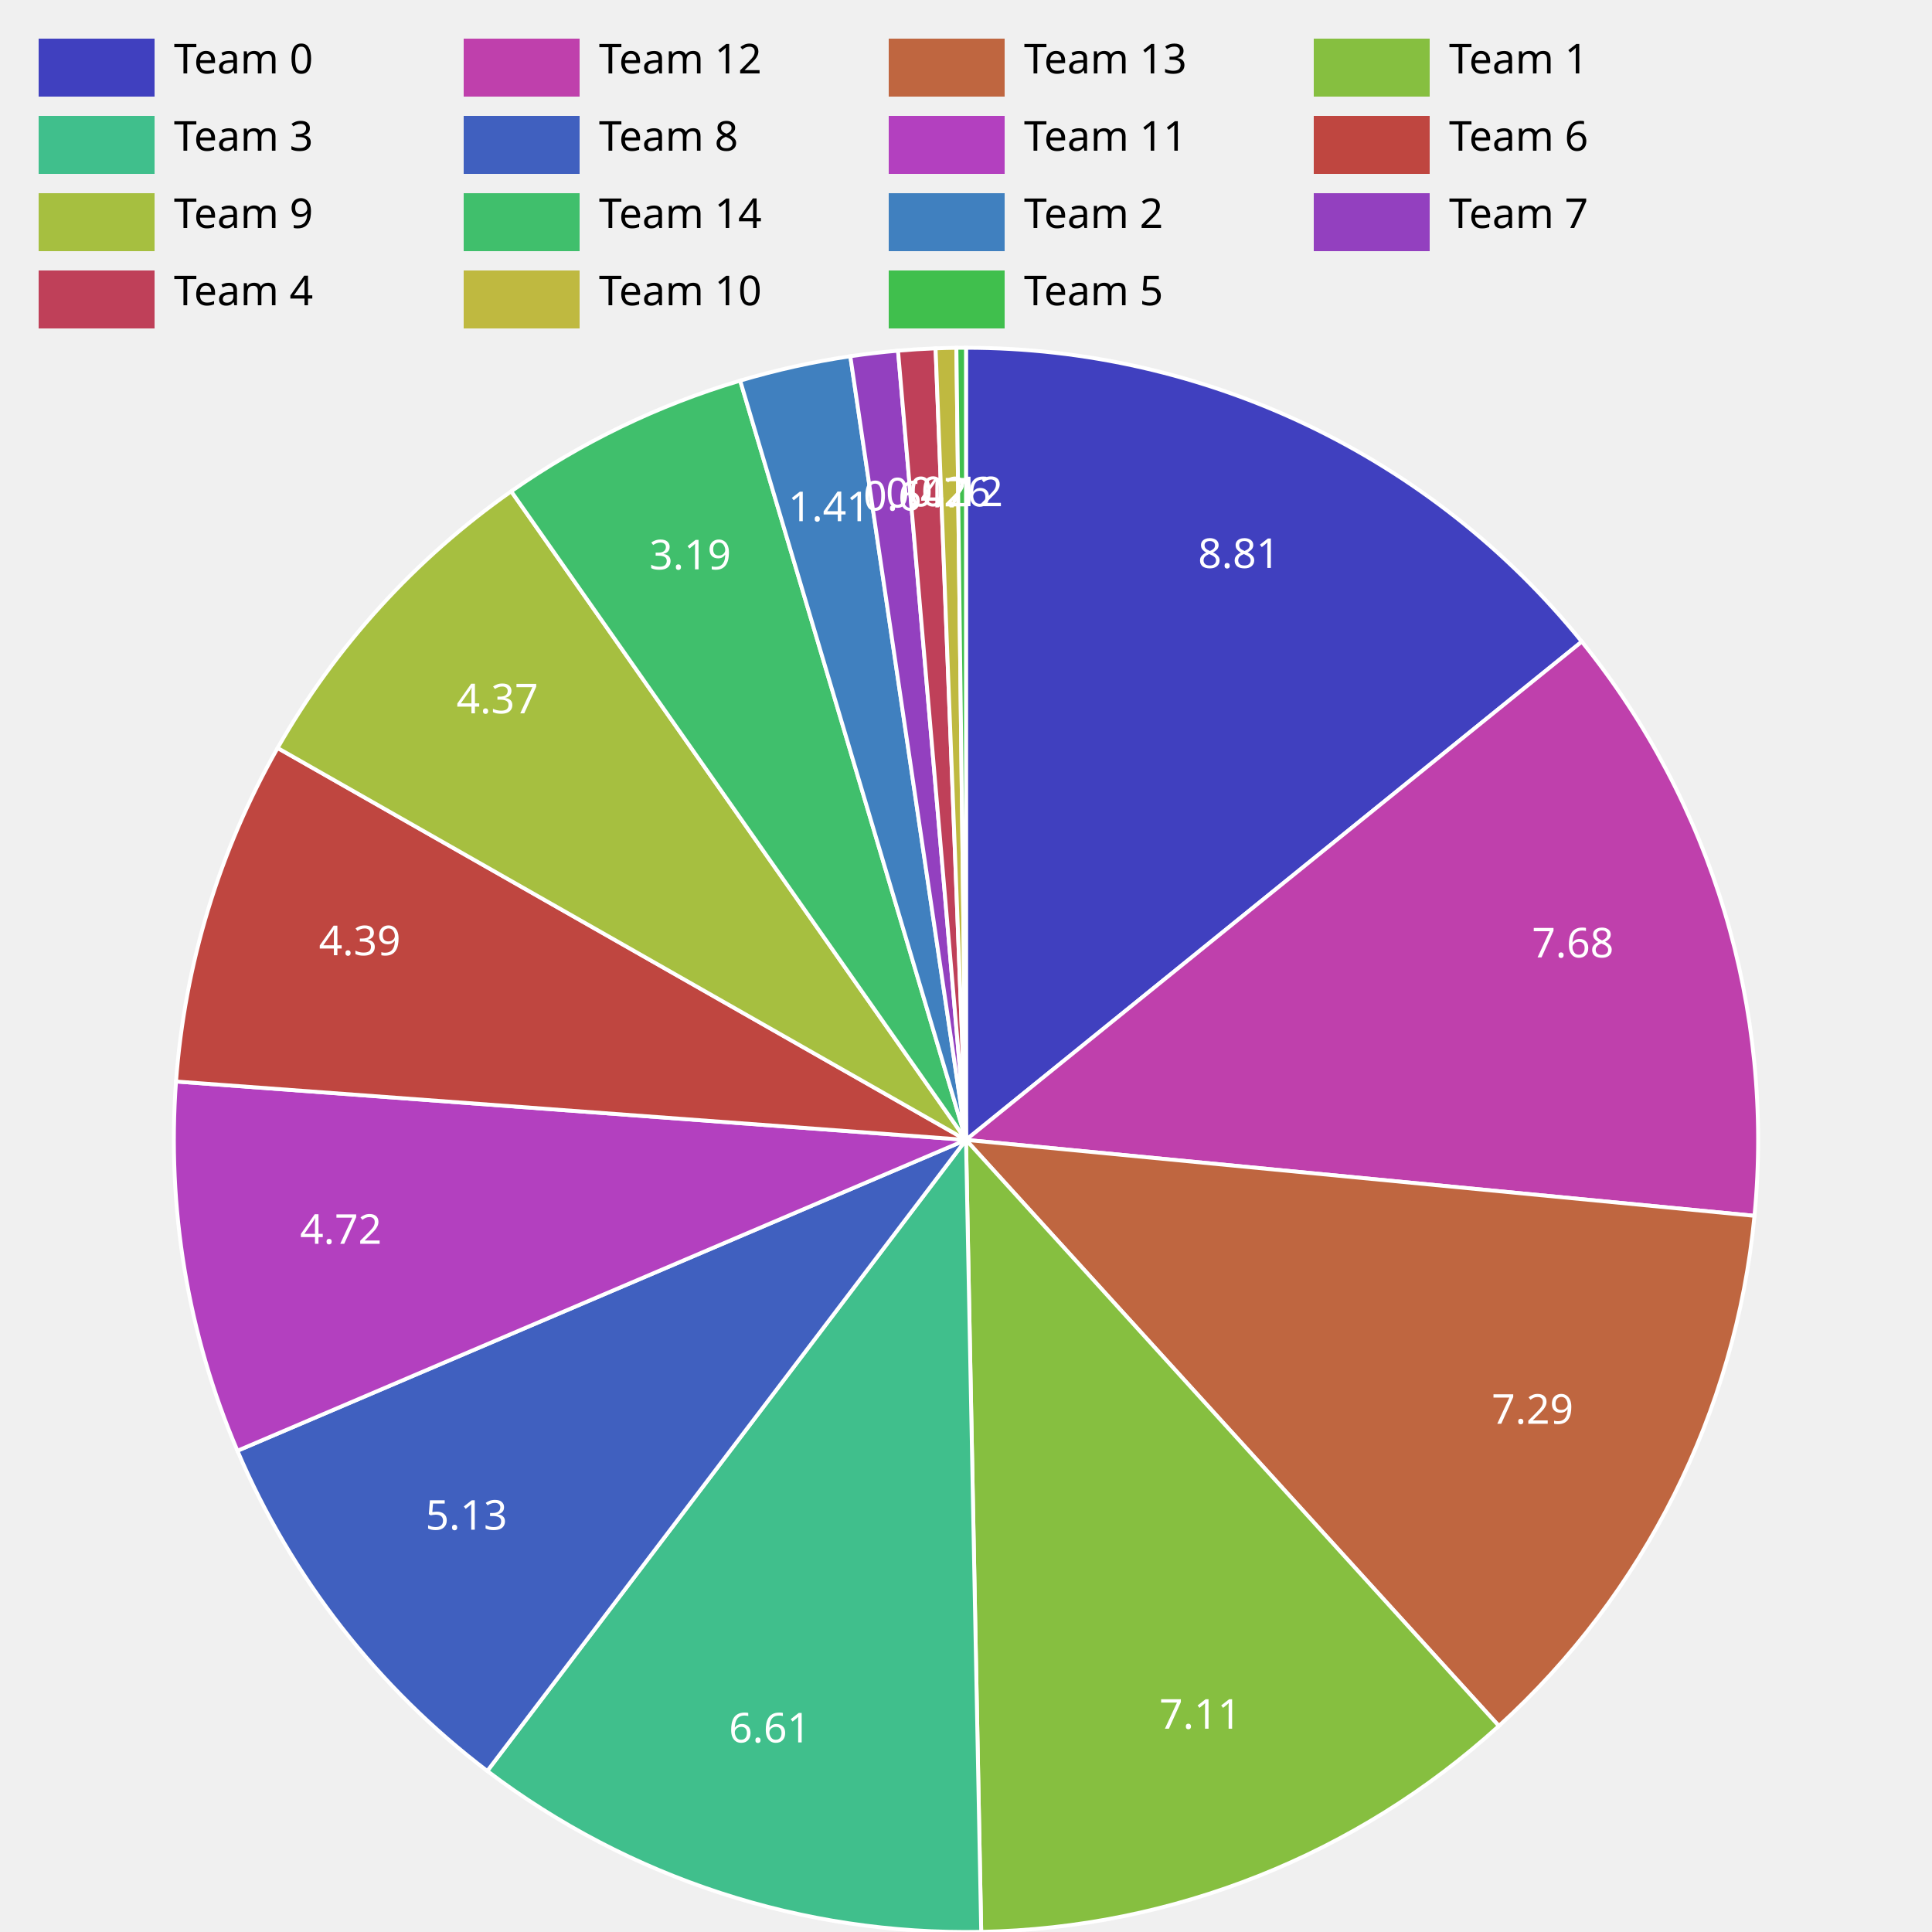
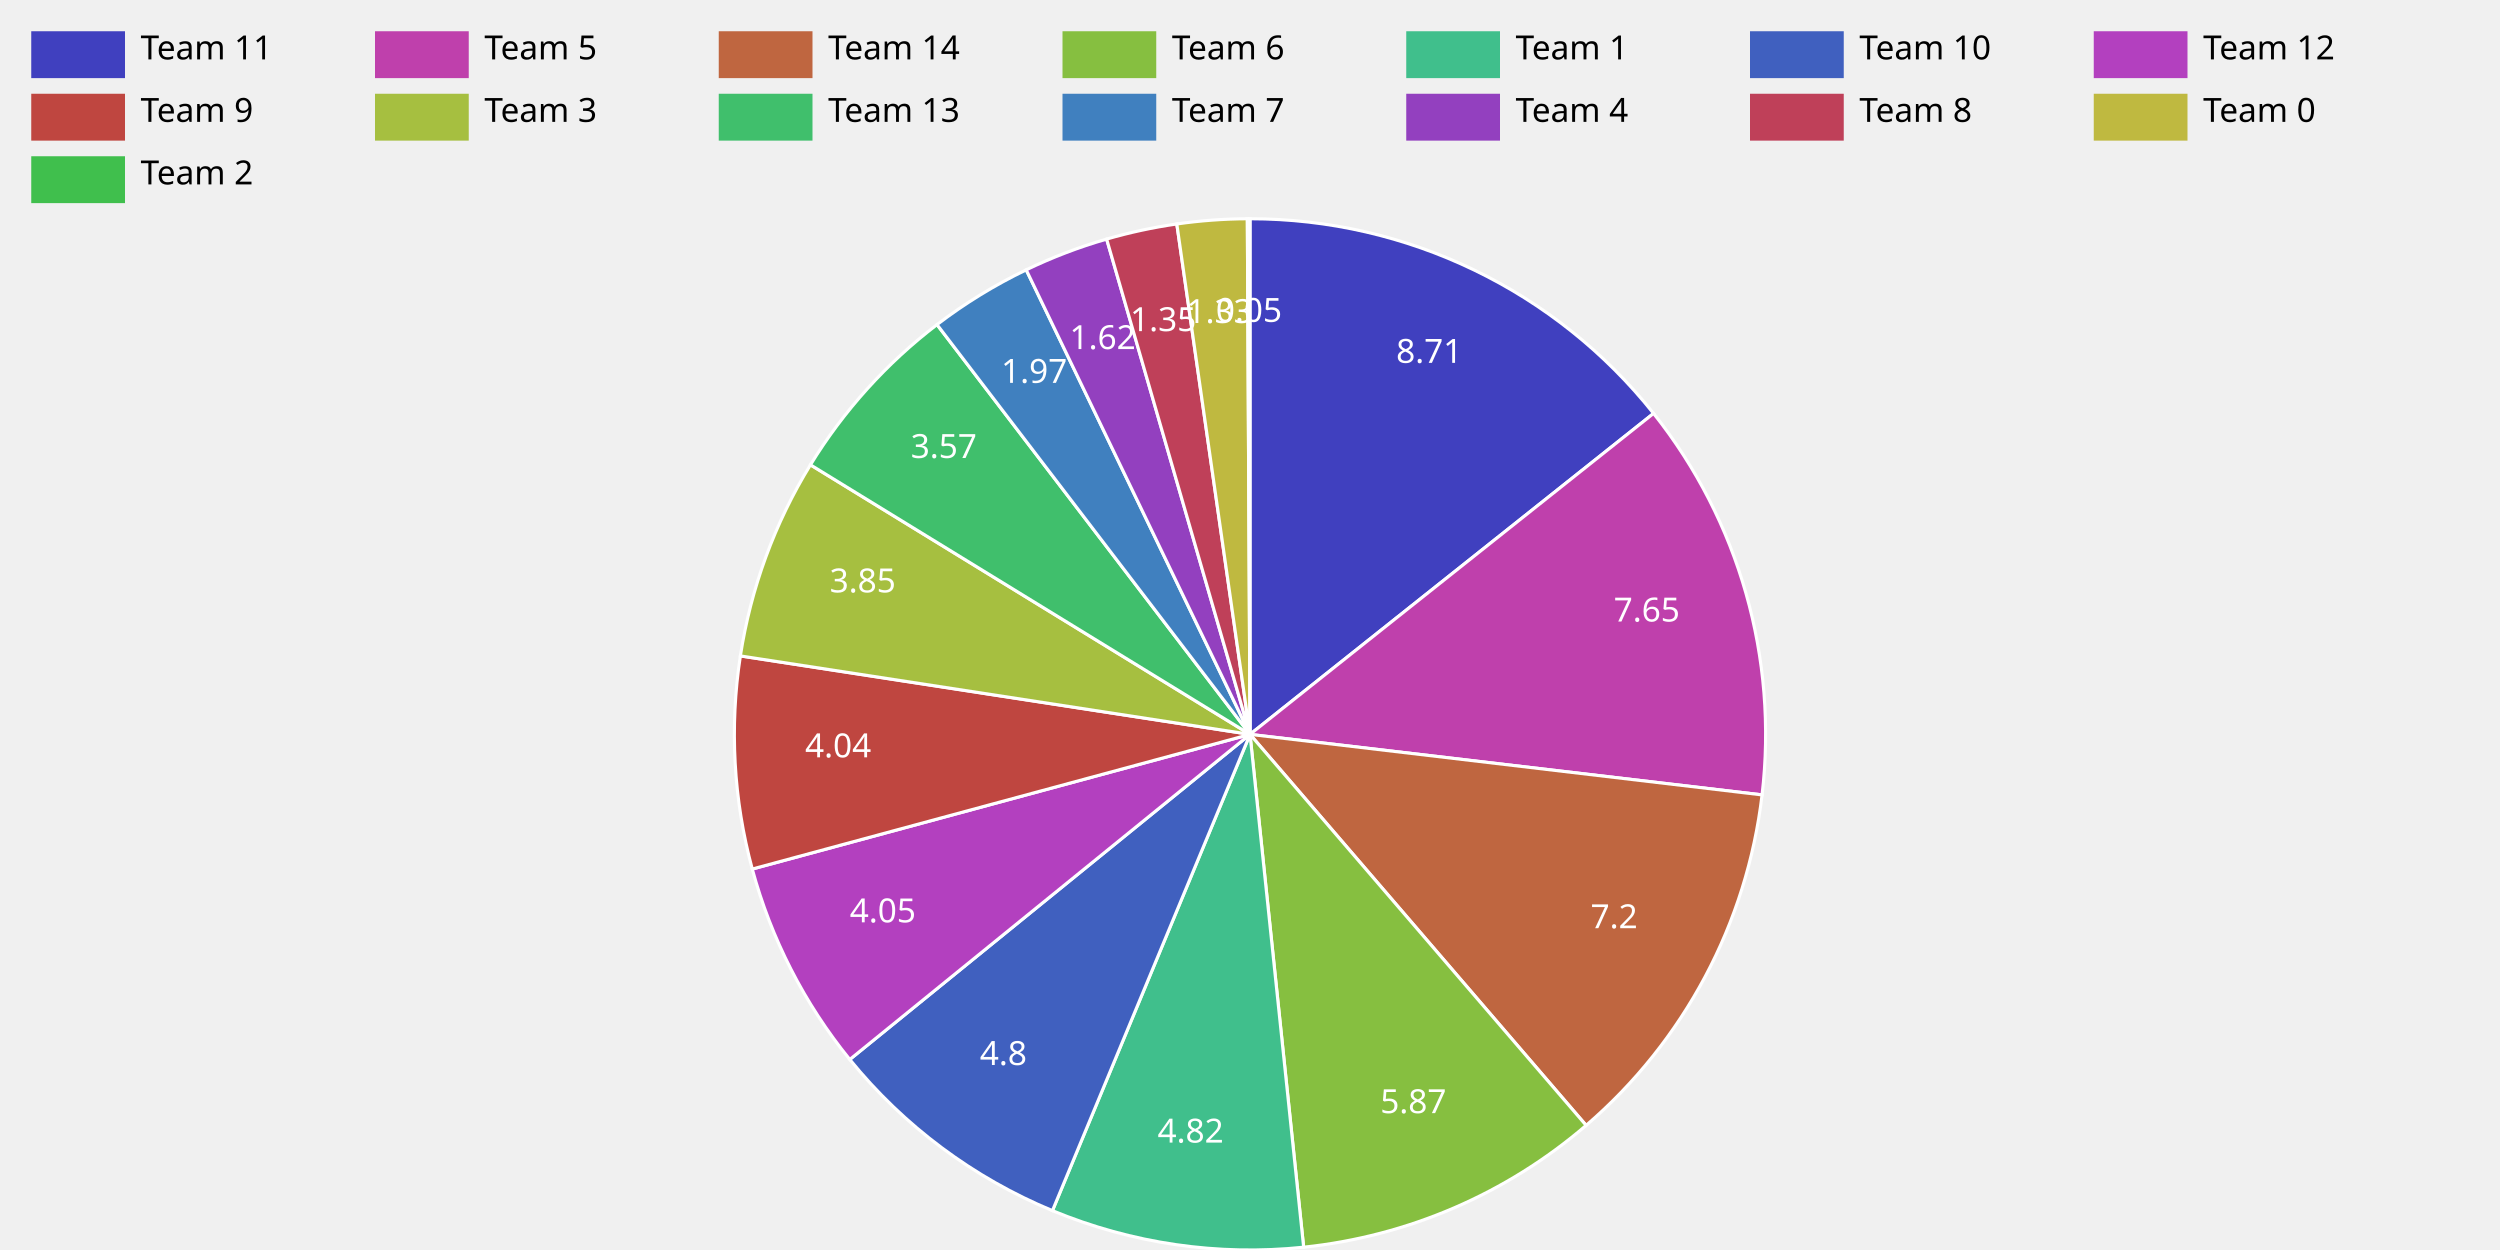
- <svg xmlns="http://www.w3.org/2000/svg" version="1.1" viewBox="0 0 500 500">
+ <svg xmlns="http://www.w3.org/2000/svg" version="1.1" viewBox="0 0 800 400">
  <style>text { font-size: 8pt; font-family: sans-serif }  .axislegend { font-size: 12pt; font-weight: bold } .hovercircle {z-index:0; cursor:pointer; fill:'none'; stroke:'none'; } .value {z-index: 1; } </style>
  <rect x="10" y="10" width="30" height="15" fill="#4040BF" />
-   <text x="45" y="19" alignment-baseline="middle">Team 0</text>
+   <text x="45" y="19" alignment-baseline="middle">Team 11</text>
  <rect x="120" y="10" width="30" height="15" fill="#BF40AC" />
-   <text x="155" y="19" alignment-baseline="middle">Team 12</text>
+   <text x="155" y="19" alignment-baseline="middle">Team 5</text>
  <rect x="230" y="10" width="30" height="15" fill="#BF6640" />
-   <text x="265" y="19" alignment-baseline="middle">Team 13</text>
+   <text x="265" y="19" alignment-baseline="middle">Team 14</text>
  <rect x="340" y="10" width="30" height="15" fill="#86BF40" />
-   <text x="375" y="19" alignment-baseline="middle">Team 1</text>
-   <rect x="10" y="30" width="30" height="15" fill="#40BF8C" />
-   <text x="45" y="39" alignment-baseline="middle">Team 3</text>
-   <rect x="120" y="30" width="30" height="15" fill="#4060BF" />
-   <text x="155" y="39" alignment-baseline="middle">Team 8</text>
-   <rect x="230" y="30" width="30" height="15" fill="#B340BF" />
-   <text x="265" y="39" alignment-baseline="middle">Team 11</text>
-   <rect x="340" y="30" width="30" height="15" fill="#BF4640" />
-   <text x="375" y="39" alignment-baseline="middle">Team 6</text>
-   <rect x="10" y="50" width="30" height="15" fill="#A6BF40" />
-   <text x="45" y="59" alignment-baseline="middle">Team 9</text>
-   <rect x="120" y="50" width="30" height="15" fill="#40BF6C" />
-   <text x="155" y="59" alignment-baseline="middle">Team 14</text>
-   <rect x="230" y="50" width="30" height="15" fill="#4080BF" />
-   <text x="265" y="59" alignment-baseline="middle">Team 2</text>
-   <rect x="340" y="50" width="30" height="15" fill="#9340BF" />
-   <text x="375" y="59" alignment-baseline="middle">Team 7</text>
-   <rect x="10" y="70" width="30" height="15" fill="#BF4059" />
-   <text x="45" y="79" alignment-baseline="middle">Team 4</text>
-   <rect x="120" y="70" width="30" height="15" fill="#BFB940" />
-   <text x="155" y="79" alignment-baseline="middle">Team 10</text>
-   <rect x="230" y="70" width="30" height="15" fill="#40BF4D" />
-   <text x="265" y="79" alignment-baseline="middle">Team 5</text>
-   <path d="M 250 90 A 205 205 0 0 1 409.367 166.054 L 250 295 L 250 90 Z" fill="#4040BF" stroke="#fff" />
-   <path d="M 409.367 166.054 A 205 205 0 0 1 454.056 314.655 L 250 295 L 409.367 166.054 Z" fill="#BF40AC" stroke="#fff" />
-   <path d="M 454.056 314.655 A 205 205 0 0 1 387.909 446.677 L 250 295 L 454.056 314.655 Z" fill="#BF6640" stroke="#fff" />
-   <path d="M 387.909 446.677 A 205 205 0 0 1 253.937 499.962 L 250 295 L 387.909 446.677 Z" fill="#86BF40" stroke="#fff" />
-   <path d="M 253.937 499.962 A 205 205 0 0 1 126.11 458.329 L 250 295 L 253.937 499.962 Z" fill="#40BF8C" stroke="#fff" />
-   <path d="M 126.11 458.329 A 205 205 0 0 1 61.448 375.456 L 250 295 L 126.11 458.329 Z" fill="#4060BF" stroke="#fff" />
-   <path d="M 61.448 375.456 A 205 205 0 0 1 45.558 279.887 L 250 295 L 61.448 375.456 Z" fill="#B340BF" stroke="#fff" />
-   <path d="M 45.558 279.887 A 205 205 0 0 1 71.846 193.579 L 250 295 L 45.558 279.887 Z" fill="#BF4640" stroke="#fff" />
-   <path d="M 71.846 193.579 A 205 205 0 0 1 132.304 127.153 L 250 295 L 71.846 193.579 Z" fill="#A6BF40" stroke="#fff" />
-   <path d="M 132.304 127.153 A 205 205 0 0 1 191.558 98.507 L 250 295 L 132.304 127.153 Z" fill="#40BF6C" stroke="#fff" />
-   <path d="M 191.558 98.507 A 205 205 0 0 1 220.061 92.198 L 250 295 L 191.558 98.507 Z" fill="#4080BF" stroke="#fff" />
-   <path d="M 220.061 92.198 A 205 205 0 0 1 232.408 90.756 L 250 295 L 220.061 92.198 Z" fill="#9340BF" stroke="#fff" />
-   <path d="M 232.408 90.756 A 205 205 0 0 1 242.128 90.151 L 250 295 L 232.408 90.756 Z" fill="#BF4059" stroke="#fff" />
-   <path d="M 242.128 90.151 A 205 205 0 0 1 247.513 90.015 L 250 295 L 242.128 90.151 Z" fill="#BFB940" stroke="#fff" />
-   <path d="M 247.513 90.015 A 205 205 0 0 1 250 90 L 250 295 L 247.513 90.015 Z" fill="#40BF4D" stroke="#fff" />
-   <text x="320.634" y="146.99" text-anchor="middle" alignment-baseline="middle" fill="#fff">8.81</text>
-   <text x="407.052" y="247.77" text-anchor="middle" alignment-baseline="middle" fill="#fff">7.68</text>
-   <text x="396.626" y="368.463" text-anchor="middle" alignment-baseline="middle" fill="#fff">7.29</text>
-   <text x="310.61" y="447.389" text-anchor="middle" alignment-baseline="middle" fill="#fff">7.11</text>
-   <text x="199.211" y="450.937" text-anchor="middle" alignment-baseline="middle" fill="#fff">6.61</text>
-   <text x="120.702" y="395.886" text-anchor="middle" alignment-baseline="middle" fill="#fff">5.13</text>
-   <text x="88.221" y="321.899" text-anchor="middle" alignment-baseline="middle" fill="#fff">4.72</text>
-   <text x="93.116" y="247.215" text-anchor="middle" alignment-baseline="middle" fill="#fff">4.39</text>
-   <text x="128.714" y="184.611" text-anchor="middle" alignment-baseline="middle" fill="#fff">4.37</text>
-   <text x="178.619" y="147.349" text-anchor="middle" alignment-baseline="middle" fill="#fff">3.19</text>
-   <text x="214.558" y="134.876" text-anchor="middle" alignment-baseline="middle" fill="#fff">1.41</text>
-   <text x="230.979" y="132.107" text-anchor="middle" alignment-baseline="middle" fill="#fff">0.6</text>
-   <text x="239.812" y="131.317" text-anchor="middle" alignment-baseline="middle" fill="#fff">0.47</text>
-   <text x="245.856" y="131.052" text-anchor="middle" alignment-baseline="middle" fill="#fff">0.26</text>
-   <text x="249.005" y="131.003" text-anchor="middle" alignment-baseline="middle" fill="#fff">0.12</text>
+   <text x="375" y="19" alignment-baseline="middle">Team 6</text>
+   <rect x="450" y="10" width="30" height="15" fill="#40BF8C" />
+   <text x="485" y="19" alignment-baseline="middle">Team 1</text>
+   <rect x="560" y="10" width="30" height="15" fill="#4060BF" />
+   <text x="595" y="19" alignment-baseline="middle">Team 10</text>
+   <rect x="670" y="10" width="30" height="15" fill="#B340BF" />
+   <text x="705" y="19" alignment-baseline="middle">Team 12</text>
+   <rect x="10" y="30" width="30" height="15" fill="#BF4640" />
+   <text x="45" y="39" alignment-baseline="middle">Team 9</text>
+   <rect x="120" y="30" width="30" height="15" fill="#A6BF40" />
+   <text x="155" y="39" alignment-baseline="middle">Team 3</text>
+   <rect x="230" y="30" width="30" height="15" fill="#40BF6C" />
+   <text x="265" y="39" alignment-baseline="middle">Team 13</text>
+   <rect x="340" y="30" width="30" height="15" fill="#4080BF" />
+   <text x="375" y="39" alignment-baseline="middle">Team 7</text>
+   <rect x="450" y="30" width="30" height="15" fill="#9340BF" />
+   <text x="485" y="39" alignment-baseline="middle">Team 4</text>
+   <rect x="560" y="30" width="30" height="15" fill="#BF4059" />
+   <text x="595" y="39" alignment-baseline="middle">Team 8</text>
+   <rect x="670" y="30" width="30" height="15" fill="#BFB940" />
+   <text x="705" y="39" alignment-baseline="middle">Team 0</text>
+   <rect x="10" y="50" width="30" height="15" fill="#40BF4D" />
+   <text x="45" y="59" alignment-baseline="middle">Team 2</text>
+   <path d="M 400 70 A 165 165 0 0 1 529.139 132.295 L 400 235 L 400 70 Z" fill="#4040BF" stroke="#fff" />
+   <path d="M 529.139 132.295 A 165 165 0 0 1 563.859 254.368 L 400 235 L 529.139 132.295 Z" fill="#BF40AC" stroke="#fff" />
+   <path d="M 563.859 254.368 A 165 165 0 0 1 507.56 360.123 L 400 235 L 563.859 254.368 Z" fill="#BF6640" stroke="#fff" />
+   <path d="M 507.56 360.123 A 165 165 0 0 1 417.168 399.104 L 400 235 L 507.56 360.123 Z" fill="#86BF40" stroke="#fff" />
+   <path d="M 417.168 399.104 A 165 165 0 0 1 336.779 387.408 L 400 235 L 417.168 399.104 Z" fill="#40BF8C" stroke="#fff" />
+   <path d="M 336.779 387.408 A 165 165 0 0 1 271.928 339.032 L 400 235 L 336.779 387.408 Z" fill="#4060BF" stroke="#fff" />
+   <path d="M 271.928 339.032 A 165 165 0 0 1 240.726 278.089 L 400 235 L 271.928 339.032 Z" fill="#B340BF" stroke="#fff" />
+   <path d="M 240.726 278.089 A 165 165 0 0 1 236.921 209.895 L 400 235 L 240.726 278.089 Z" fill="#BF4640" stroke="#fff" />
+   <path d="M 236.921 209.895 A 165 165 0 0 1 259.341 148.744 L 400 235 L 236.921 209.895 Z" fill="#A6BF40" stroke="#fff" />
+   <path d="M 259.341 148.744 A 165 165 0 0 1 299.847 103.872 L 400 235 L 259.341 148.744 Z" fill="#40BF6C" stroke="#fff" />
+   <path d="M 299.847 103.872 A 165 165 0 0 1 328.387 86.351 L 400 235 L 299.847 103.872 Z" fill="#4080BF" stroke="#fff" />
+   <path d="M 328.387 86.351 A 165 165 0 0 1 354.123 76.506 L 400 235 L 328.387 86.351 Z" fill="#9340BF" stroke="#fff" />
+   <path d="M 354.123 76.506 A 165 165 0 0 1 376.579 71.671 L 400 235 L 354.123 76.506 Z" fill="#BF4059" stroke="#fff" />
+   <path d="M 376.579 71.671 A 165 165 0 0 1 399.149 70.002 L 400 235 L 376.579 71.671 Z" fill="#BFB940" stroke="#fff" />
+   <path d="M 399.149 70.002 A 165 165 0 0 1 400 70 L 400 235 L 399.149 70.002 Z" fill="#40BF4D" stroke="#fff" />
+   <text x="457.352" y="116.11" text-anchor="middle" alignment-baseline="middle" fill="#fff">8.71</text>
+   <text x="526.964" y="198.888" text-anchor="middle" alignment-baseline="middle" fill="#fff">7.65</text>
+   <text x="516.518" y="297.029" text-anchor="middle" alignment-baseline="middle" fill="#fff">7.2</text>
+   <text x="452.271" y="356.21" text-anchor="middle" alignment-baseline="middle" fill="#fff">5.87</text>
+   <text x="380.994" y="365.625" text-anchor="middle" alignment-baseline="middle" fill="#fff">4.82</text>
+   <text x="321.074" y="340.805" text-anchor="middle" alignment-baseline="middle" fill="#fff">4.8</text>
+   <text x="282.505" y="295.157" text-anchor="middle" alignment-baseline="middle" fill="#fff">4.05</text>
+   <text x="268.205" y="242.353" text-anchor="middle" alignment-baseline="middle" fill="#fff">4.04</text>
+   <text x="276.067" y="189.562" text-anchor="middle" alignment-baseline="middle" fill="#fff">3.85</text>
+   <text x="302.017" y="146.55" text-anchor="middle" alignment-baseline="middle" fill="#fff">3.57</text>
+   <text x="330.937" y="122.508" text-anchor="middle" alignment-baseline="middle" fill="#fff">1.97</text>
+   <text x="352.84" y="111.712" text-anchor="middle" alignment-baseline="middle" fill="#fff">1.62</text>
+   <text x="372.214" y="105.958" text-anchor="middle" alignment-baseline="middle" fill="#fff">1.35</text>
+   <text x="390.268" y="103.359" text-anchor="middle" alignment-baseline="middle" fill="#fff">1.33</text>
+   <text x="399.659" y="103" text-anchor="middle" alignment-baseline="middle" fill="#fff">0.05</text>
</svg>
